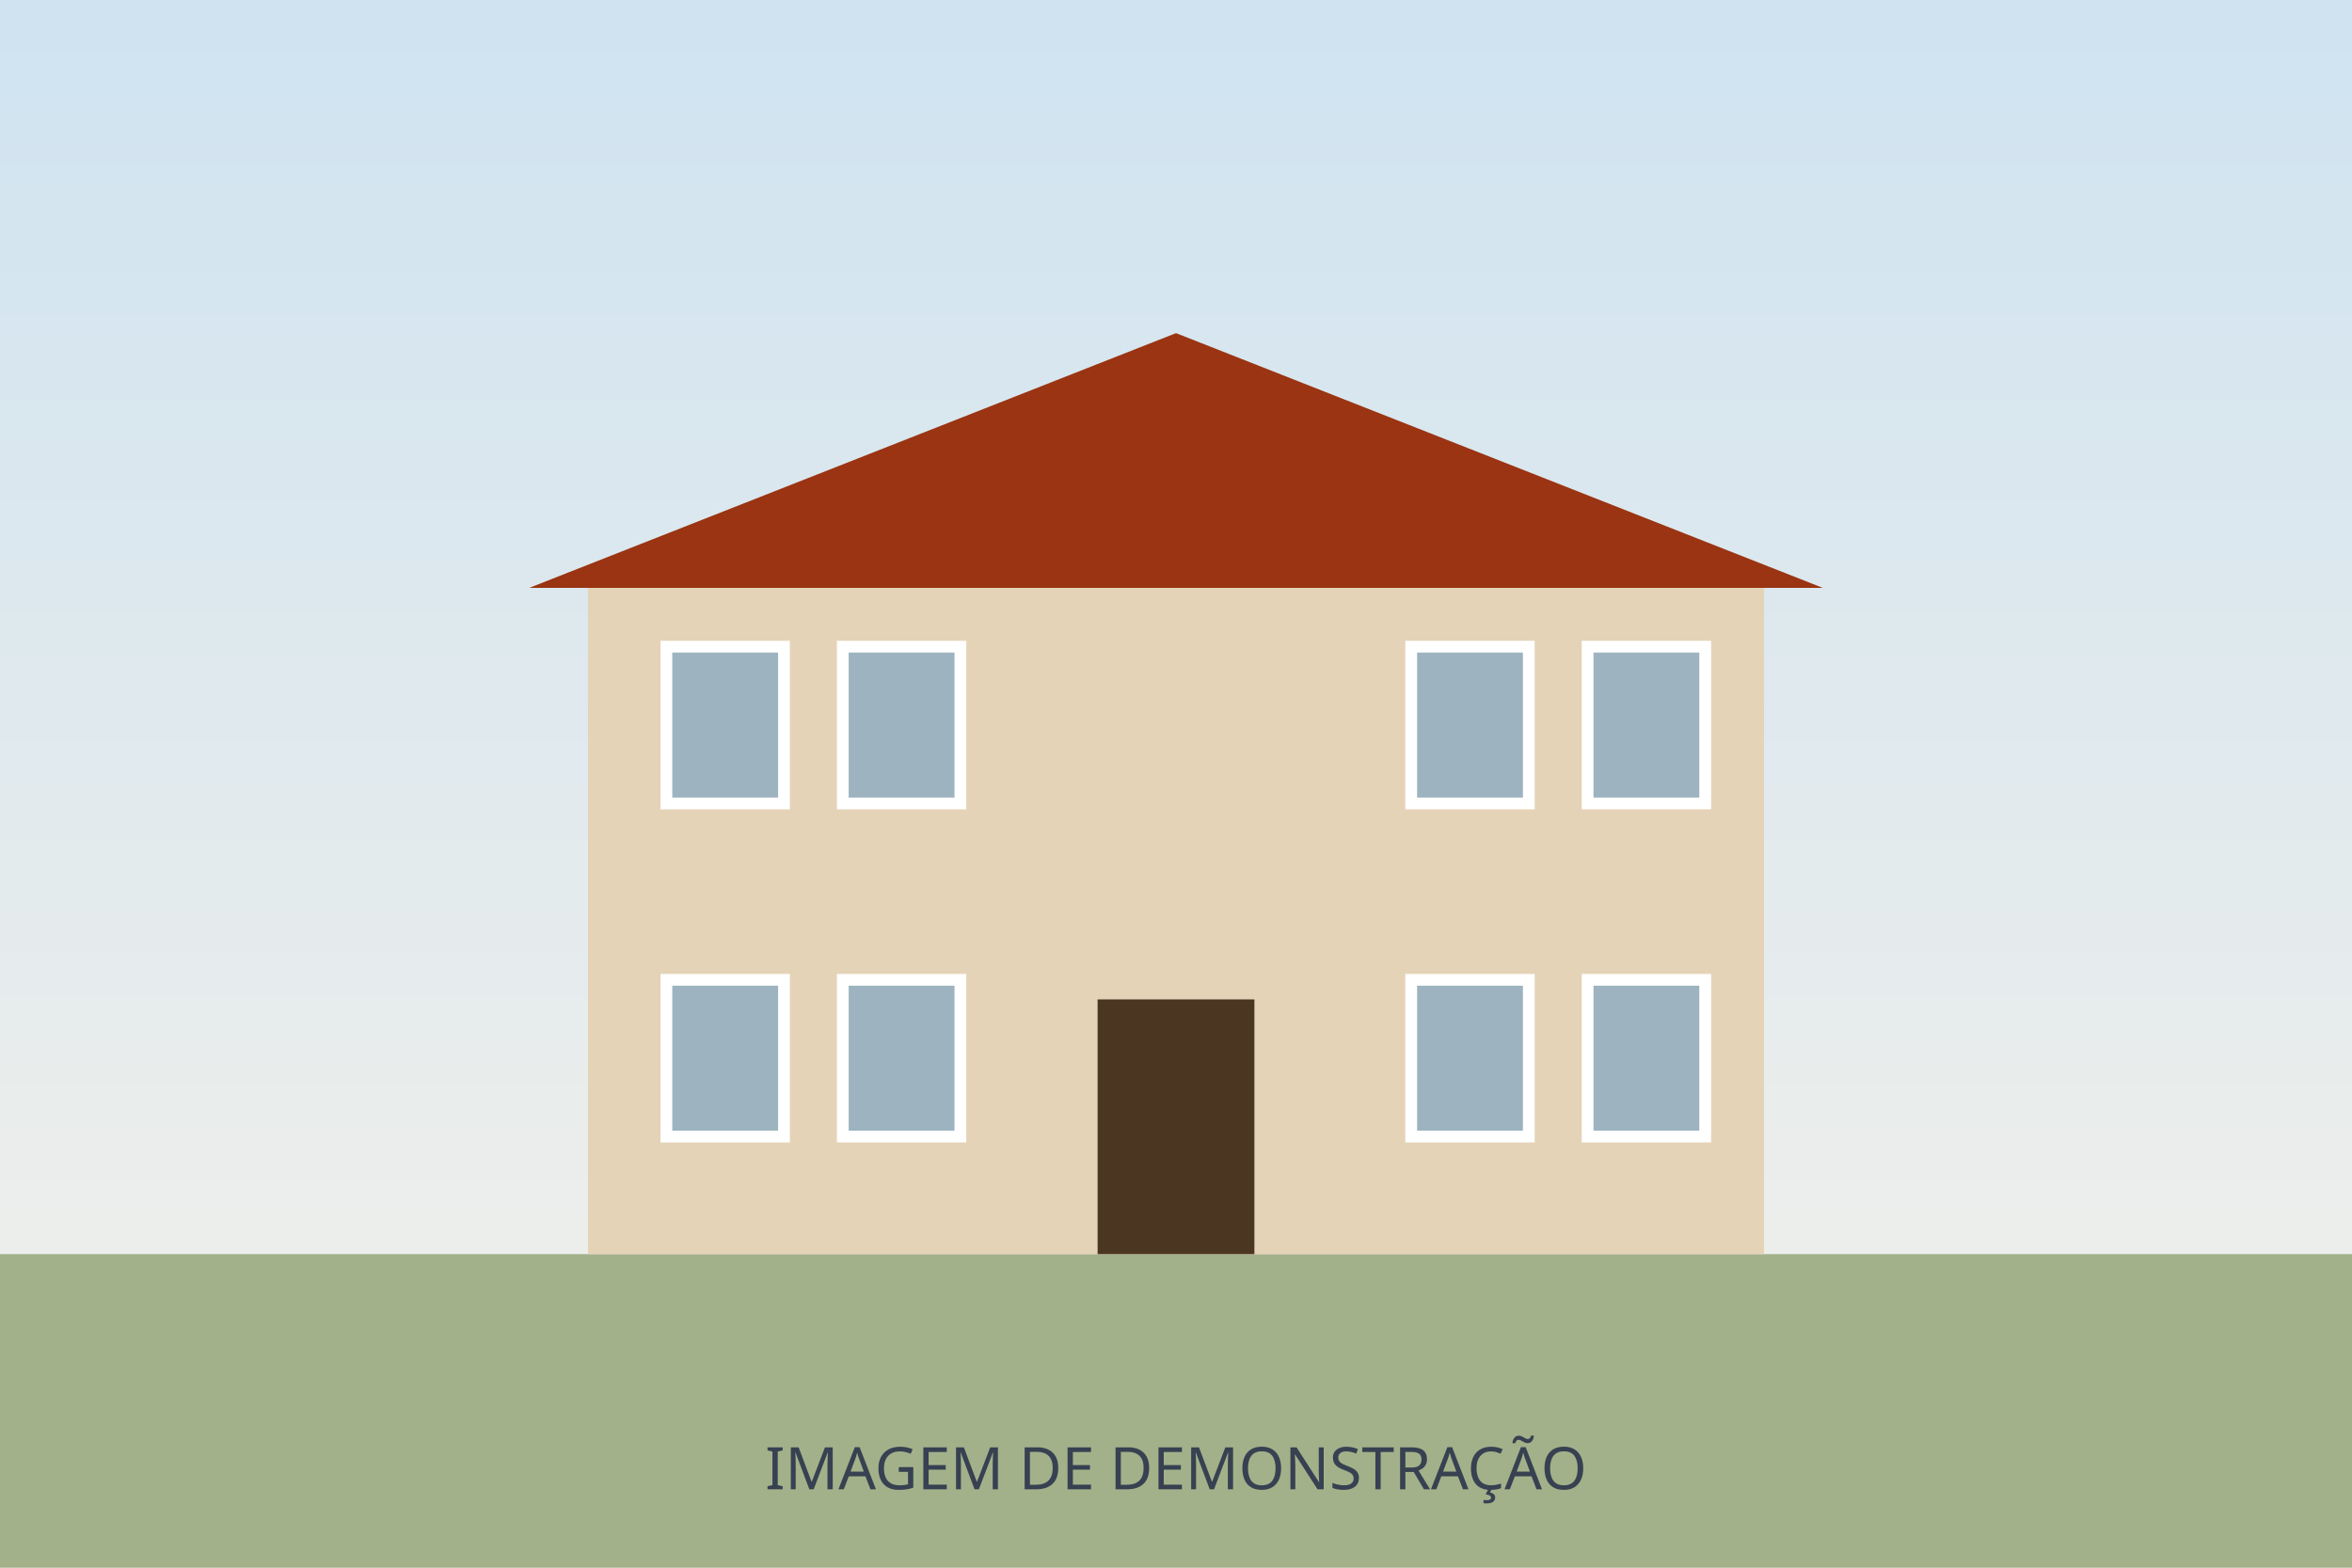
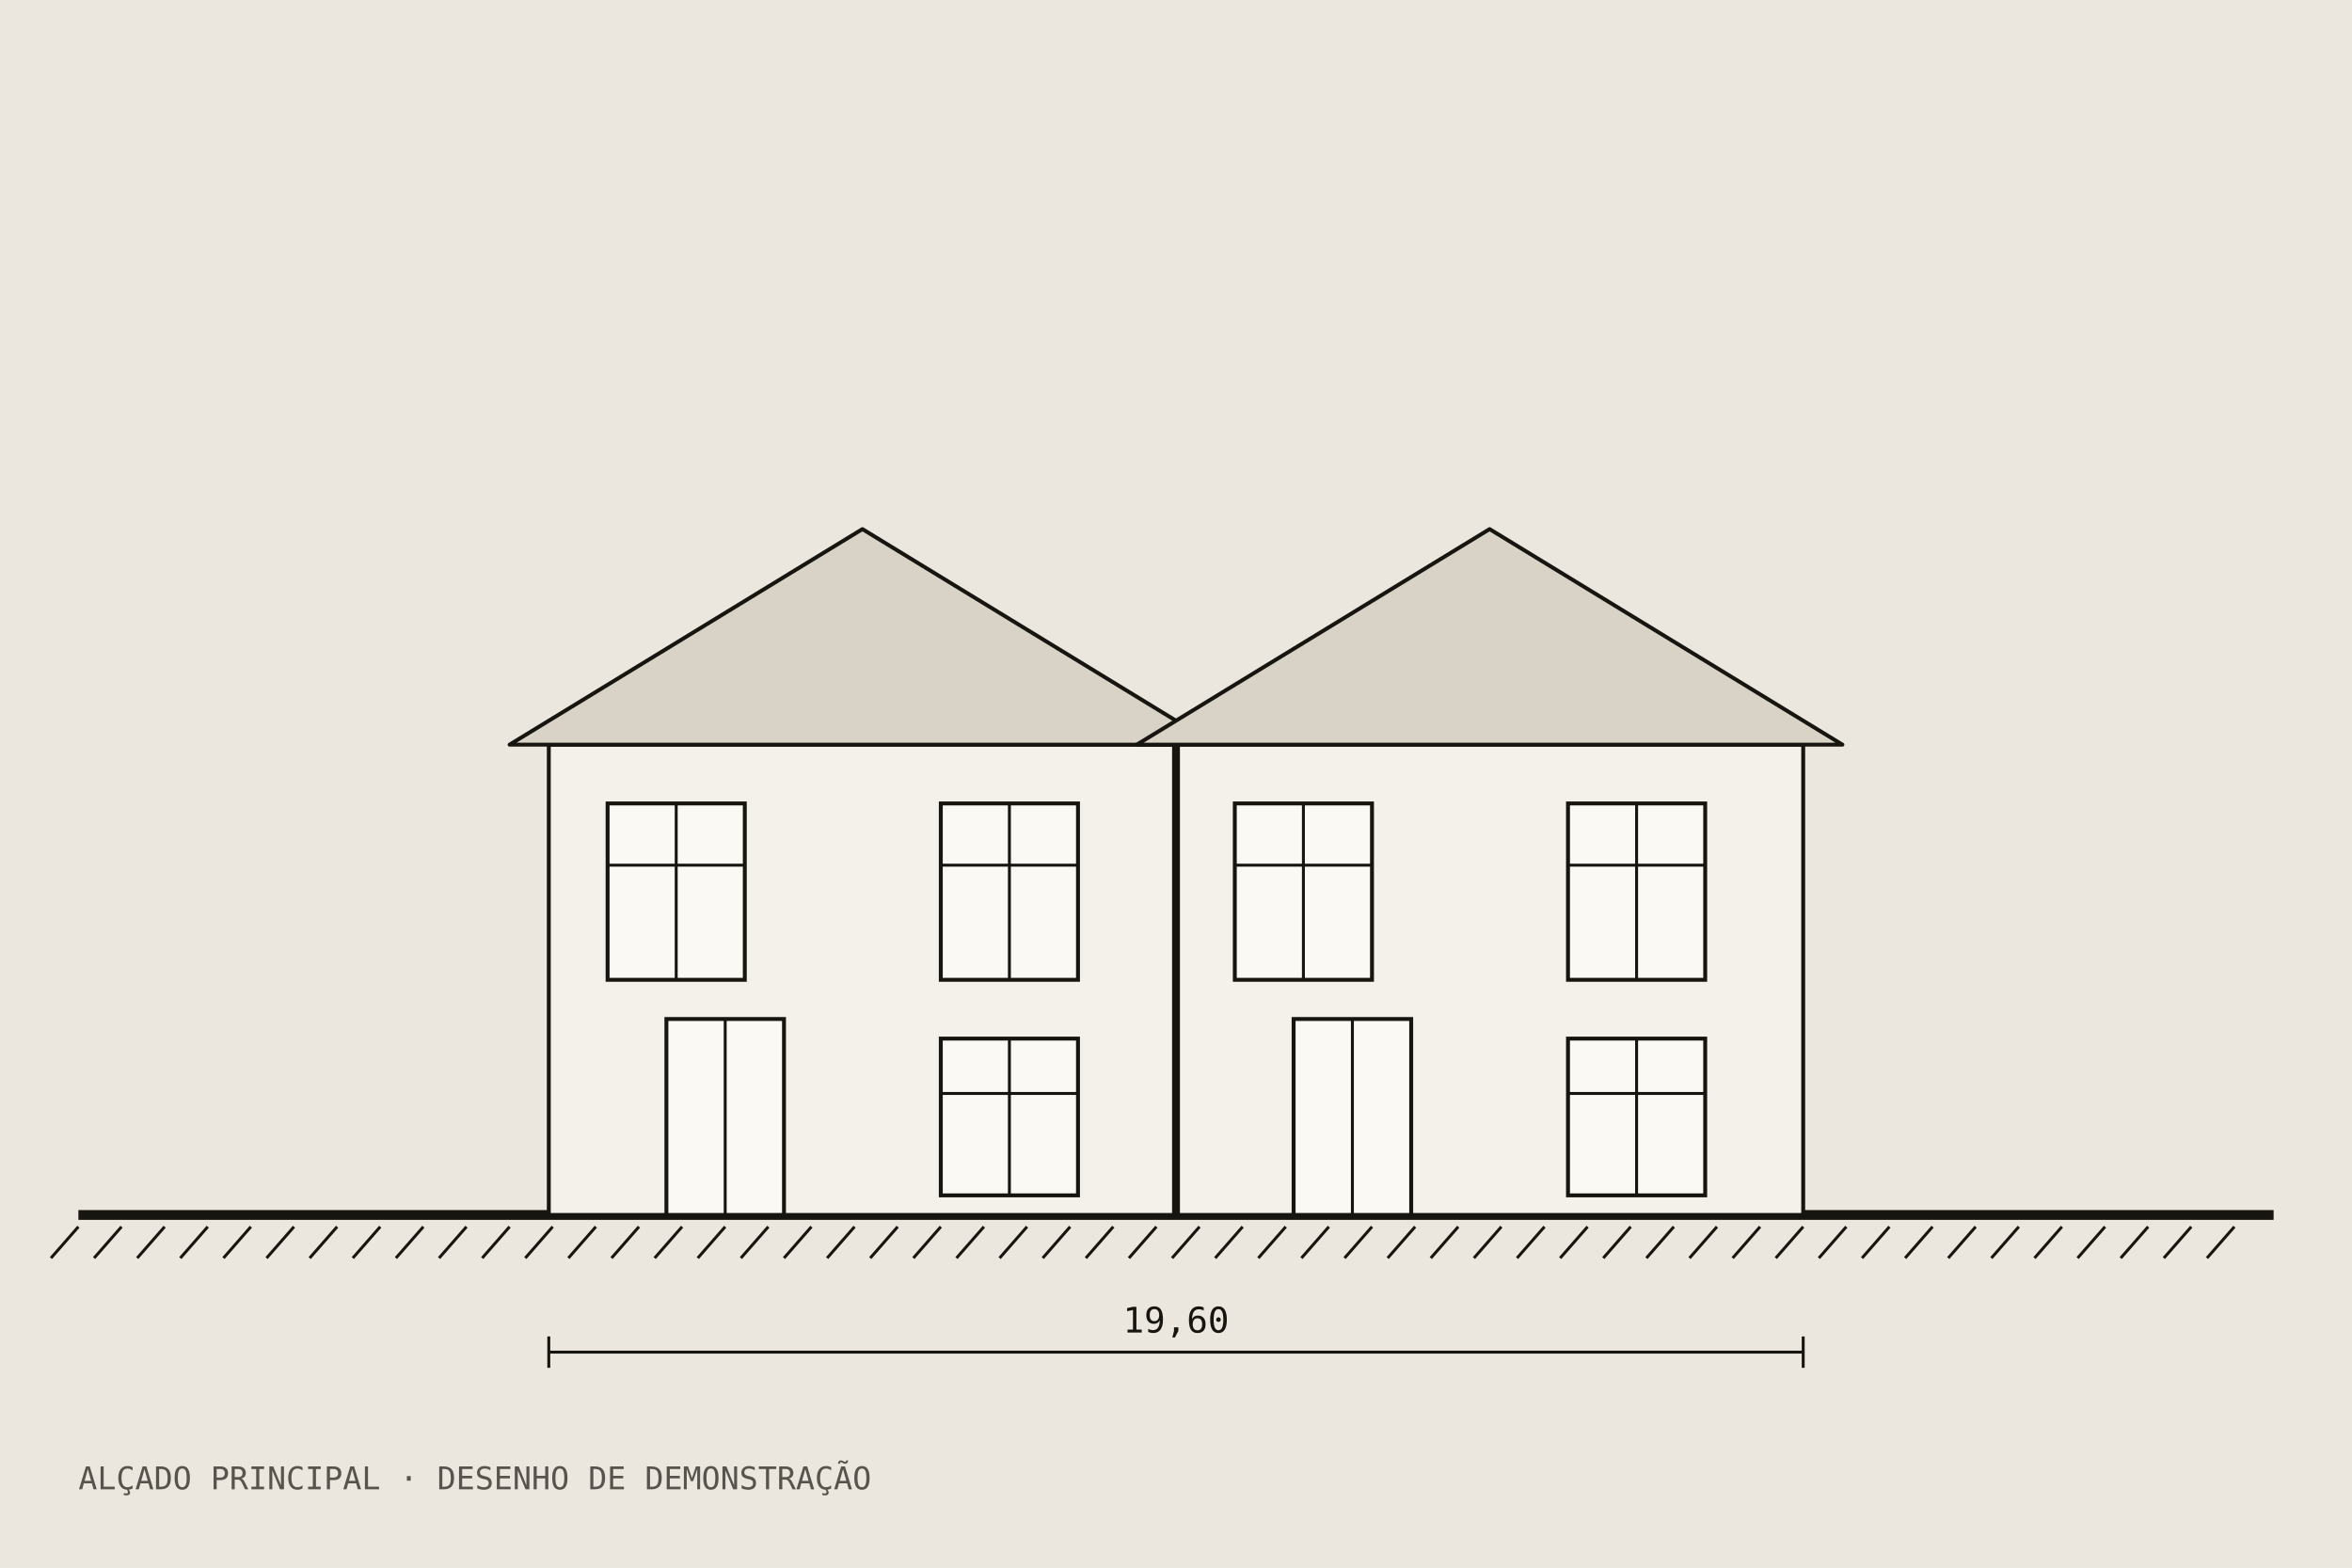
- <svg xmlns="http://www.w3.org/2000/svg" width="1200" height="800" viewBox="0 0 1200 800" role="img" aria-label="Ilustração de demonstração">
-   <defs>
-     <linearGradient id="g" x1="0" y1="0" x2="0" y2="1">
-       <stop offset="0" stop-color="#cfe3f1" />
-       <stop offset="1" stop-color="#f4f1ea" />
-     </linearGradient>
-   </defs>
-   <rect width="1200" height="800" fill="url(#g)" />
-   <rect y="640" width="1200" height="160" fill="#a3b18a" />
-   <rect x="300" y="300" width="600" height="340" fill="#e5d3b8" />
-   <polygon points="270,300 600,170 930,300" fill="#9a3412" />
-   <rect x="560" y="510" width="80" height="130" fill="#4b3621" />
-   <rect x="340" y="330" width="60" height="80" fill="#9db4c0" stroke="#fff" stroke-width="6" />
-   <rect x="430" y="330" width="60" height="80" fill="#9db4c0" stroke="#fff" stroke-width="6" />
-   <rect x="720" y="330" width="60" height="80" fill="#9db4c0" stroke="#fff" stroke-width="6" />
-   <rect x="810" y="330" width="60" height="80" fill="#9db4c0" stroke="#fff" stroke-width="6" />
-   <rect x="340" y="500" width="60" height="80" fill="#9db4c0" stroke="#fff" stroke-width="6" />
-   <rect x="430" y="500" width="60" height="80" fill="#9db4c0" stroke="#fff" stroke-width="6" />
-   <rect x="720" y="500" width="60" height="80" fill="#9db4c0" stroke="#fff" stroke-width="6" />
-   <rect x="810" y="500" width="60" height="80" fill="#9db4c0" stroke="#fff" stroke-width="6" />
-   <text x="600" y="760" text-anchor="middle" font-family="sans-serif" font-size="30" fill="#374151">IMAGEM DE DEMONSTRAÇÃO</text>
+ <svg xmlns="http://www.w3.org/2000/svg" width="1200" height="800" viewBox="0 0 1200 800" role="img" aria-label="Desenho de demonstração">
+   <rect width="1200" height="800" fill="#ebe7df" />
+   <line x1="40" y1="620" x2="1160" y2="620" stroke="#17150f" stroke-width="5" />
+   <line x1="40" y1="626" x2="26" y2="642" stroke="#17150f" stroke-width="1.5" />
+   <line x1="62" y1="626" x2="48" y2="642" stroke="#17150f" stroke-width="1.5" />
+   <line x1="84" y1="626" x2="70" y2="642" stroke="#17150f" stroke-width="1.5" />
+   <line x1="106" y1="626" x2="92" y2="642" stroke="#17150f" stroke-width="1.5" />
+   <line x1="128" y1="626" x2="114" y2="642" stroke="#17150f" stroke-width="1.5" />
+   <line x1="150" y1="626" x2="136" y2="642" stroke="#17150f" stroke-width="1.5" />
+   <line x1="172" y1="626" x2="158" y2="642" stroke="#17150f" stroke-width="1.5" />
+   <line x1="194" y1="626" x2="180" y2="642" stroke="#17150f" stroke-width="1.5" />
+   <line x1="216" y1="626" x2="202" y2="642" stroke="#17150f" stroke-width="1.5" />
+   <line x1="238" y1="626" x2="224" y2="642" stroke="#17150f" stroke-width="1.5" />
+   <line x1="260" y1="626" x2="246" y2="642" stroke="#17150f" stroke-width="1.5" />
+   <line x1="282" y1="626" x2="268" y2="642" stroke="#17150f" stroke-width="1.5" />
+   <line x1="304" y1="626" x2="290" y2="642" stroke="#17150f" stroke-width="1.5" />
+   <line x1="326" y1="626" x2="312" y2="642" stroke="#17150f" stroke-width="1.5" />
+   <line x1="348" y1="626" x2="334" y2="642" stroke="#17150f" stroke-width="1.5" />
+   <line x1="370" y1="626" x2="356" y2="642" stroke="#17150f" stroke-width="1.5" />
+   <line x1="392" y1="626" x2="378" y2="642" stroke="#17150f" stroke-width="1.5" />
+   <line x1="414" y1="626" x2="400" y2="642" stroke="#17150f" stroke-width="1.5" />
+   <line x1="436" y1="626" x2="422" y2="642" stroke="#17150f" stroke-width="1.5" />
+   <line x1="458" y1="626" x2="444" y2="642" stroke="#17150f" stroke-width="1.5" />
+   <line x1="480" y1="626" x2="466" y2="642" stroke="#17150f" stroke-width="1.5" />
+   <line x1="502" y1="626" x2="488" y2="642" stroke="#17150f" stroke-width="1.5" />
+   <line x1="524" y1="626" x2="510" y2="642" stroke="#17150f" stroke-width="1.5" />
+   <line x1="546" y1="626" x2="532" y2="642" stroke="#17150f" stroke-width="1.5" />
+   <line x1="568" y1="626" x2="554" y2="642" stroke="#17150f" stroke-width="1.5" />
+   <line x1="590" y1="626" x2="576" y2="642" stroke="#17150f" stroke-width="1.5" />
+   <line x1="612" y1="626" x2="598" y2="642" stroke="#17150f" stroke-width="1.5" />
+   <line x1="634" y1="626" x2="620" y2="642" stroke="#17150f" stroke-width="1.5" />
+   <line x1="656" y1="626" x2="642" y2="642" stroke="#17150f" stroke-width="1.5" />
+   <line x1="678" y1="626" x2="664" y2="642" stroke="#17150f" stroke-width="1.5" />
+   <line x1="700" y1="626" x2="686" y2="642" stroke="#17150f" stroke-width="1.5" />
+   <line x1="722" y1="626" x2="708" y2="642" stroke="#17150f" stroke-width="1.5" />
+   <line x1="744" y1="626" x2="730" y2="642" stroke="#17150f" stroke-width="1.5" />
+   <line x1="766" y1="626" x2="752" y2="642" stroke="#17150f" stroke-width="1.5" />
+   <line x1="788" y1="626" x2="774" y2="642" stroke="#17150f" stroke-width="1.5" />
+   <line x1="810" y1="626" x2="796" y2="642" stroke="#17150f" stroke-width="1.5" />
+   <line x1="832" y1="626" x2="818" y2="642" stroke="#17150f" stroke-width="1.5" />
+   <line x1="854" y1="626" x2="840" y2="642" stroke="#17150f" stroke-width="1.5" />
+   <line x1="876" y1="626" x2="862" y2="642" stroke="#17150f" stroke-width="1.5" />
+   <line x1="898" y1="626" x2="884" y2="642" stroke="#17150f" stroke-width="1.5" />
+   <line x1="920" y1="626" x2="906" y2="642" stroke="#17150f" stroke-width="1.5" />
+   <line x1="942" y1="626" x2="928" y2="642" stroke="#17150f" stroke-width="1.5" />
+   <line x1="964" y1="626" x2="950" y2="642" stroke="#17150f" stroke-width="1.5" />
+   <line x1="986" y1="626" x2="972" y2="642" stroke="#17150f" stroke-width="1.5" />
+   <line x1="1008" y1="626" x2="994" y2="642" stroke="#17150f" stroke-width="1.5" />
+   <line x1="1030" y1="626" x2="1016" y2="642" stroke="#17150f" stroke-width="1.5" />
+   <line x1="1052" y1="626" x2="1038" y2="642" stroke="#17150f" stroke-width="1.5" />
+   <line x1="1074" y1="626" x2="1060" y2="642" stroke="#17150f" stroke-width="1.5" />
+   <line x1="1096" y1="626" x2="1082" y2="642" stroke="#17150f" stroke-width="1.5" />
+   <line x1="1118" y1="626" x2="1104" y2="642" stroke="#17150f" stroke-width="1.5" />
+   <line x1="1140" y1="626" x2="1126" y2="642" stroke="#17150f" stroke-width="1.5" />
+   <rect x="280" y="380" width="320" height="240" fill="#f4f1ea" stroke="#17150f" stroke-width="2" />
+   <polygon points="260,380 440,270 620,380" fill="#d9d3c7" stroke="#17150f" stroke-width="2" stroke-linejoin="round" />
+   <rect x="310" y="410" width="70" height="90" fill="#fbf9f4" stroke="#17150f" stroke-width="2" />
+   <line x1="345.0" y1="410" x2="345.0" y2="500" stroke="#17150f" stroke-width="1.5" />
+   <line x1="310" y1="441.5" x2="380" y2="441.5" stroke="#17150f" stroke-width="1.5" />
+   <rect x="480" y="410" width="70" height="90" fill="#fbf9f4" stroke="#17150f" stroke-width="2" />
+   <line x1="515.0" y1="410" x2="515.0" y2="500" stroke="#17150f" stroke-width="1.5" />
+   <line x1="480" y1="441.5" x2="550" y2="441.5" stroke="#17150f" stroke-width="1.5" />
+   <rect x="340" y="520" width="60" height="100" fill="#fbf9f4" stroke="#17150f" stroke-width="2" />
+   <line x1="370.0" y1="520" x2="370.0" y2="620" stroke="#17150f" stroke-width="1.5" />
+   <rect x="480" y="530" width="70" height="80" fill="#fbf9f4" stroke="#17150f" stroke-width="2" />
+   <line x1="515.0" y1="530" x2="515.0" y2="610" stroke="#17150f" stroke-width="1.5" />
+   <line x1="480" y1="558.0" x2="550" y2="558.0" stroke="#17150f" stroke-width="1.5" />
+   <rect x="600" y="380" width="320" height="240" fill="#f4f1ea" stroke="#17150f" stroke-width="2" />
+   <polygon points="580,380 760,270 940,380" fill="#d9d3c7" stroke="#17150f" stroke-width="2" stroke-linejoin="round" />
+   <rect x="630" y="410" width="70" height="90" fill="#fbf9f4" stroke="#17150f" stroke-width="2" />
+   <line x1="665.0" y1="410" x2="665.0" y2="500" stroke="#17150f" stroke-width="1.5" />
+   <line x1="630" y1="441.5" x2="700" y2="441.5" stroke="#17150f" stroke-width="1.5" />
+   <rect x="800" y="410" width="70" height="90" fill="#fbf9f4" stroke="#17150f" stroke-width="2" />
+   <line x1="835.0" y1="410" x2="835.0" y2="500" stroke="#17150f" stroke-width="1.5" />
+   <line x1="800" y1="441.5" x2="870" y2="441.5" stroke="#17150f" stroke-width="1.5" />
+   <rect x="660" y="520" width="60" height="100" fill="#fbf9f4" stroke="#17150f" stroke-width="2" />
+   <line x1="690.0" y1="520" x2="690.0" y2="620" stroke="#17150f" stroke-width="1.5" />
+   <rect x="800" y="530" width="70" height="80" fill="#fbf9f4" stroke="#17150f" stroke-width="2" />
+   <line x1="835.0" y1="530" x2="835.0" y2="610" stroke="#17150f" stroke-width="1.5" />
+   <line x1="800" y1="558.0" x2="870" y2="558.0" stroke="#17150f" stroke-width="1.5" />
+   <line x1="600" y1="380" x2="600" y2="620" stroke="#17150f" stroke-width="4" />
+   <line x1="280" y1="690" x2="920" y2="690" stroke="#17150f" stroke-width="1.5" />
+   <line x1="280" y1="682" x2="280" y2="698" stroke="#17150f" stroke-width="1.5" />
+   <line x1="920" y1="682" x2="920" y2="698" stroke="#17150f" stroke-width="1.5" />
+   <text x="600.0" y="680" text-anchor="middle" font-family="monospace" font-size="18" fill="#17150f">19,60</text>
+   <text x="40" y="760" font-family="monospace" font-size="16" fill="#17150f" opacity=".7">ALÇADO PRINCIPAL · DESENHO DE DEMONSTRAÇÃO</text>
</svg>
